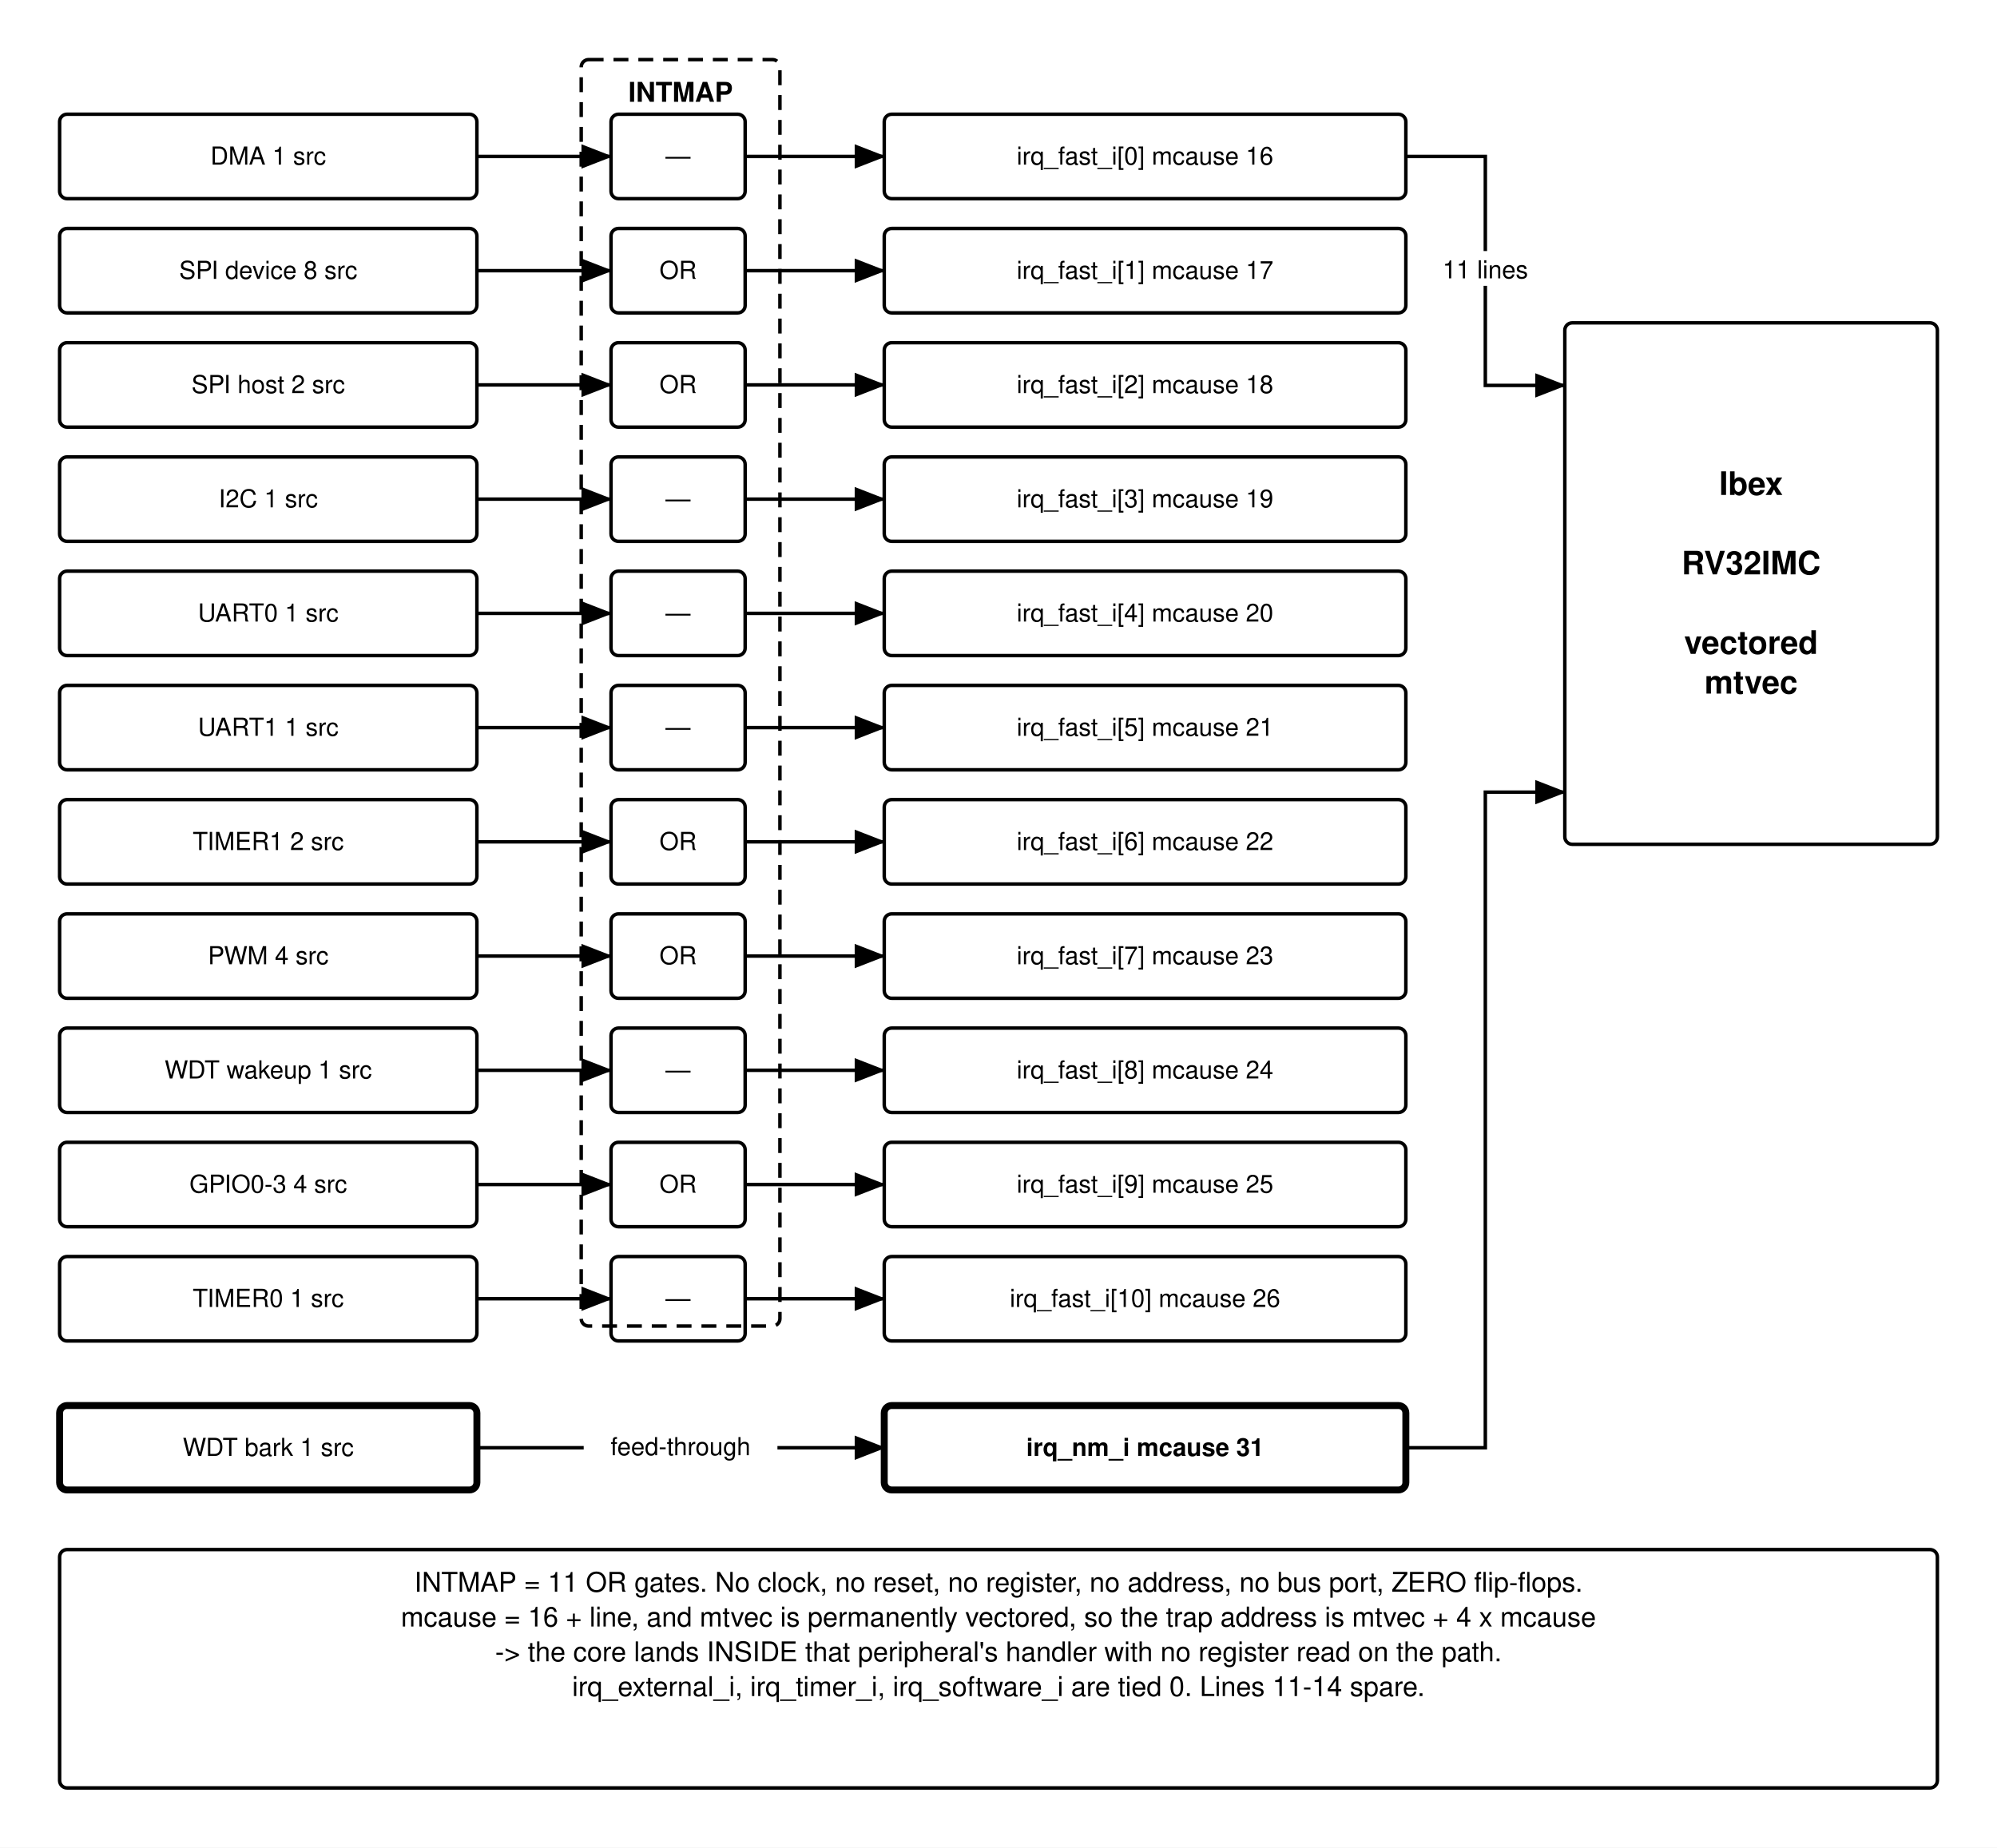
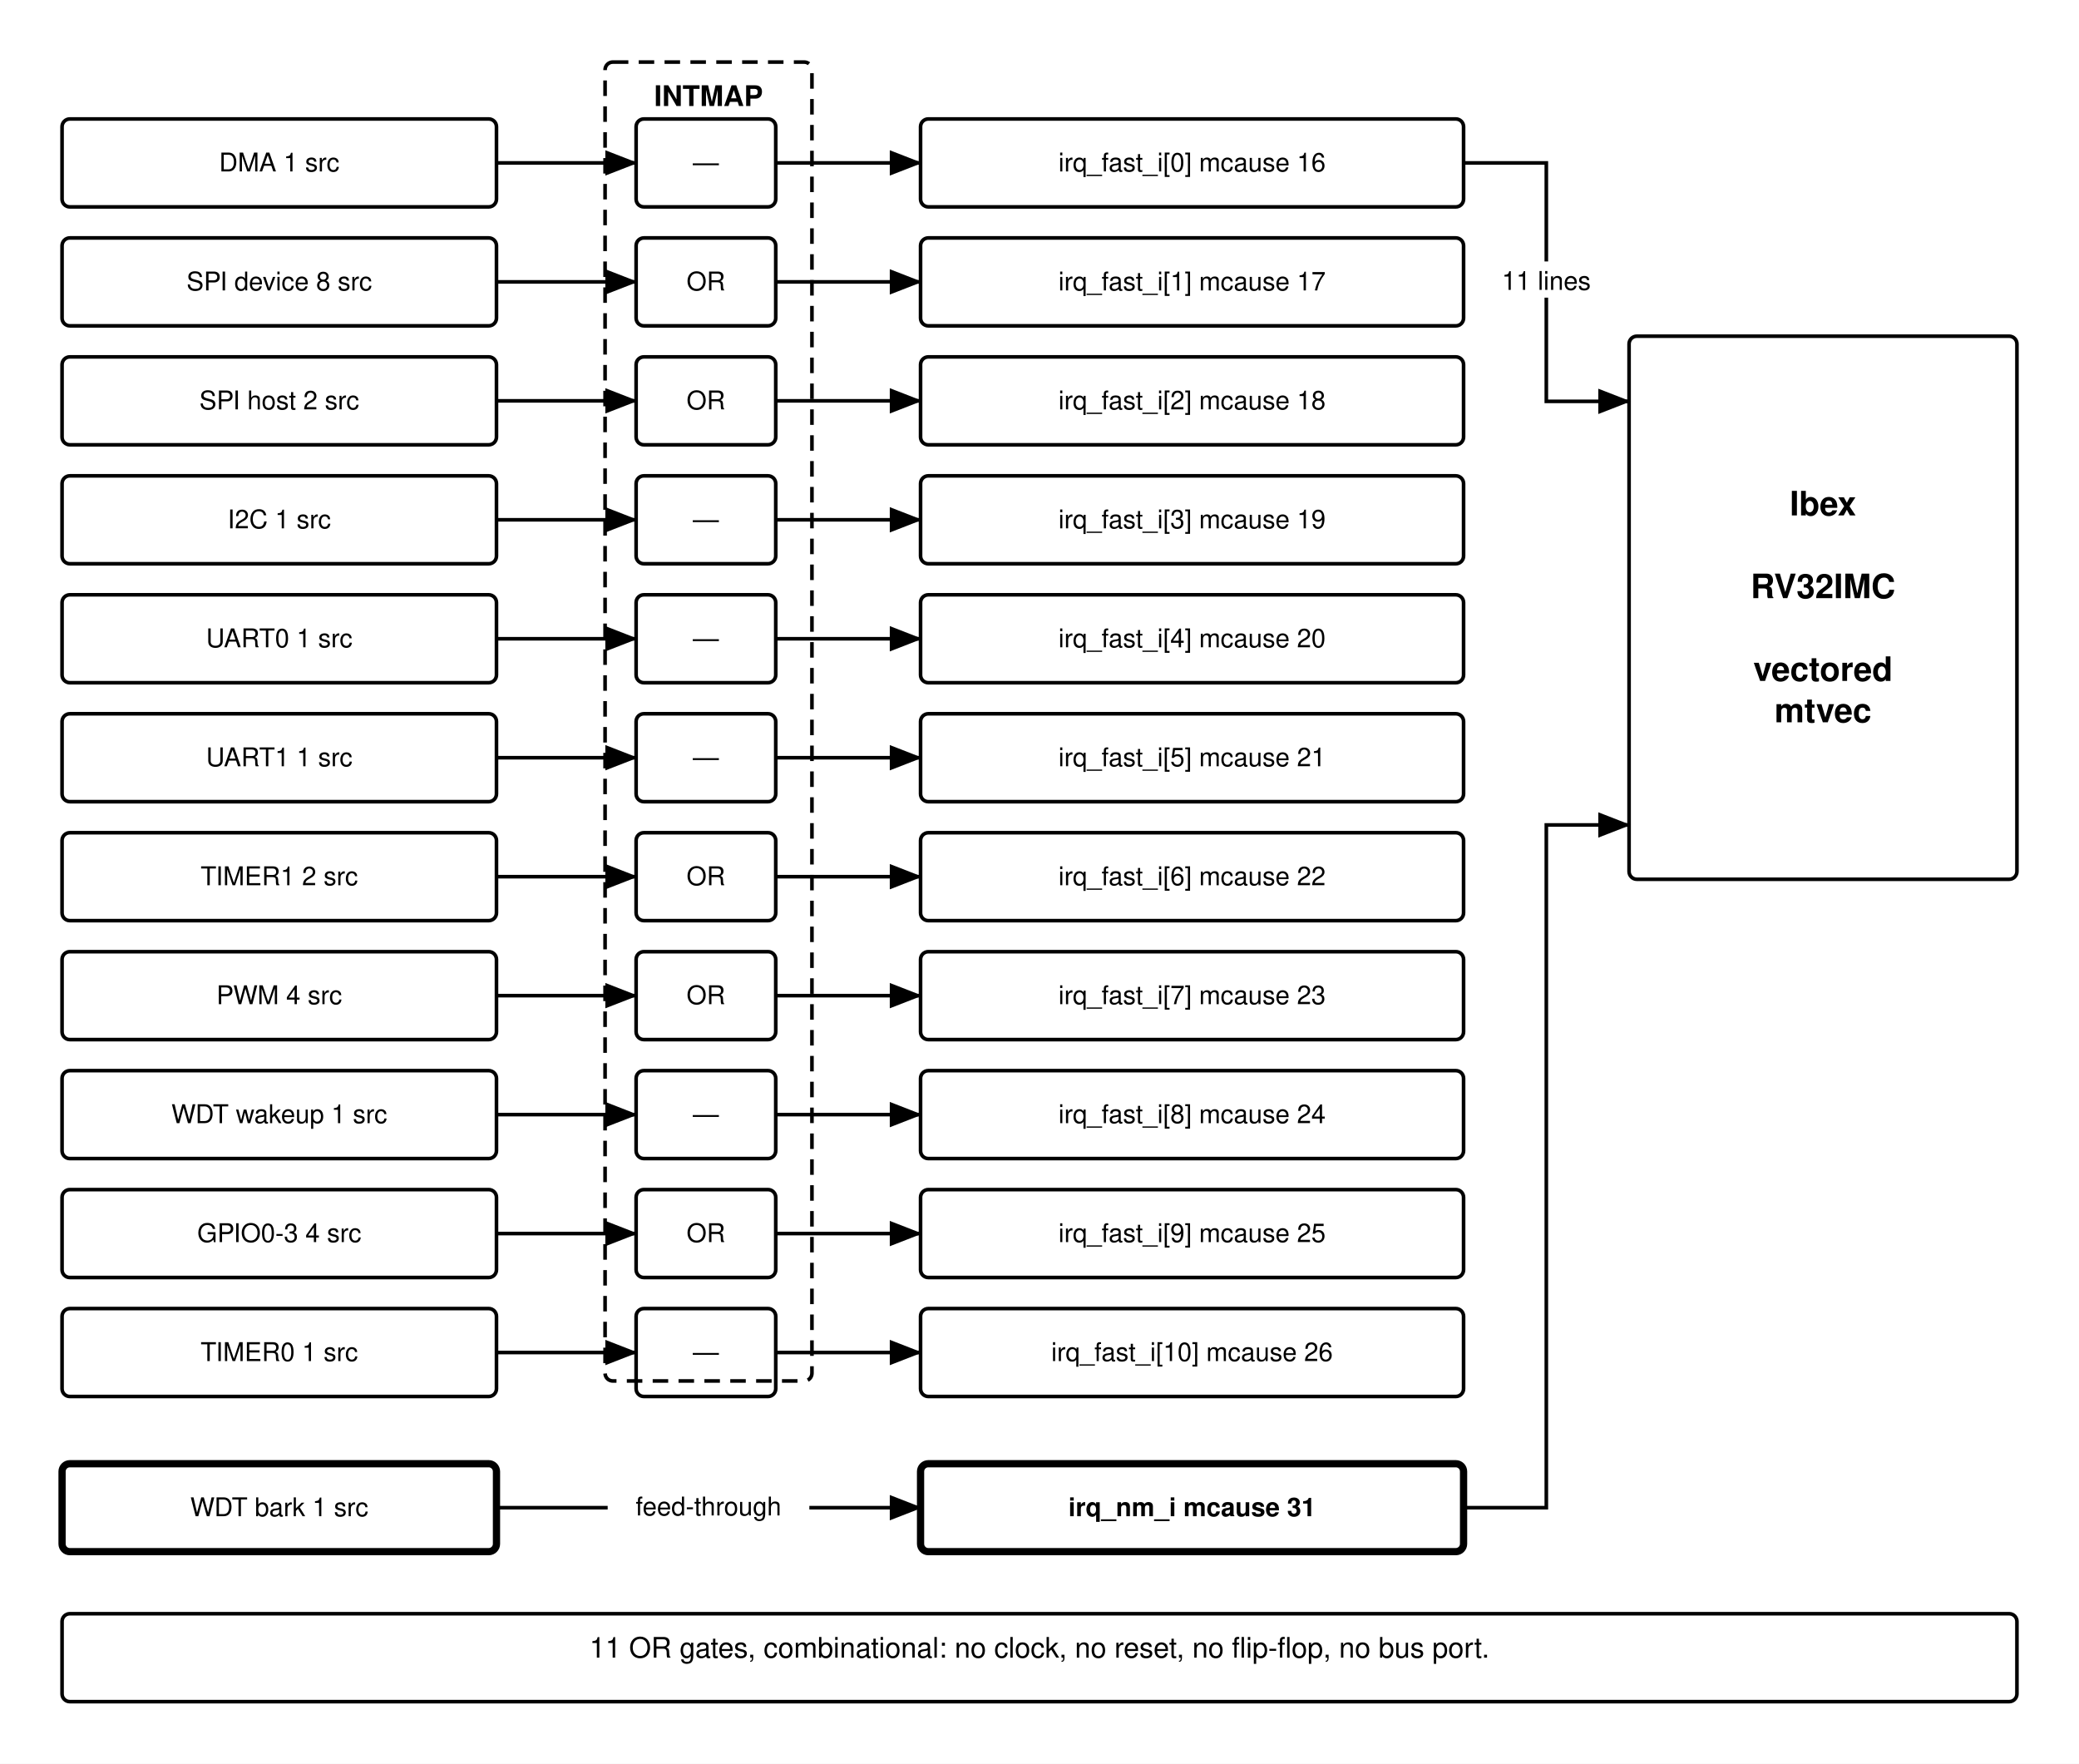
- <svg xmlns="http://www.w3.org/2000/svg" width="804" height="744" viewBox="16 50 804 744" font-family="Helvetica,Arial,sans-serif">
+ <svg xmlns="http://www.w3.org/2000/svg" width="804" height="682" viewBox="16 50 804 682" font-family="Helvetica,Arial,sans-serif">
  <defs>
    <marker id="ah" markerWidth="9" markerHeight="7" refX="8.5" refY="3.5" orient="auto">
      <polygon points="0 0, 9 3.5, 0 7" fill="#000000" />
    </marker>
    <marker id="ahs" markerWidth="9" markerHeight="7" refX="0.5" refY="3.5" orient="auto">
      <polygon points="9 0, 0 3.5, 9 7" fill="#000000" />
    </marker>
  </defs>
-   <rect x="16" y="50" width="804" height="744" fill="#ffffff" />
+   <rect x="16" y="50" width="804" height="682" fill="#ffffff" />
  <rect x="40" y="96" width="168" height="34" rx="3" fill="#ffffff" stroke="#000000" stroke-width="1.4" />
  <rect x="262" y="96" width="54" height="34" rx="3" fill="#ffffff" stroke="#000000" stroke-width="1.4" />
  <rect x="372" y="96" width="210" height="34" rx="3" fill="#ffffff" stroke="#000000" stroke-width="1.4" />
  <rect x="40" y="142" width="168" height="34" rx="3" fill="#ffffff" stroke="#000000" stroke-width="1.4" />
  <rect x="262" y="142" width="54" height="34" rx="3" fill="#ffffff" stroke="#000000" stroke-width="1.4" />
  <rect x="372" y="142" width="210" height="34" rx="3" fill="#ffffff" stroke="#000000" stroke-width="1.4" />
  <rect x="40" y="188" width="168" height="34" rx="3" fill="#ffffff" stroke="#000000" stroke-width="1.4" />
  <rect x="262" y="188" width="54" height="34" rx="3" fill="#ffffff" stroke="#000000" stroke-width="1.4" />
  <rect x="372" y="188" width="210" height="34" rx="3" fill="#ffffff" stroke="#000000" stroke-width="1.4" />
  <rect x="40" y="234" width="168" height="34" rx="3" fill="#ffffff" stroke="#000000" stroke-width="1.4" />
  <rect x="262" y="234" width="54" height="34" rx="3" fill="#ffffff" stroke="#000000" stroke-width="1.4" />
  <rect x="372" y="234" width="210" height="34" rx="3" fill="#ffffff" stroke="#000000" stroke-width="1.4" />
  <rect x="40" y="280" width="168" height="34" rx="3" fill="#ffffff" stroke="#000000" stroke-width="1.4" />
  <rect x="262" y="280" width="54" height="34" rx="3" fill="#ffffff" stroke="#000000" stroke-width="1.4" />
  <rect x="372" y="280" width="210" height="34" rx="3" fill="#ffffff" stroke="#000000" stroke-width="1.4" />
  <rect x="40" y="326" width="168" height="34" rx="3" fill="#ffffff" stroke="#000000" stroke-width="1.4" />
  <rect x="262" y="326" width="54" height="34" rx="3" fill="#ffffff" stroke="#000000" stroke-width="1.4" />
  <rect x="372" y="326" width="210" height="34" rx="3" fill="#ffffff" stroke="#000000" stroke-width="1.4" />
  <rect x="40" y="372" width="168" height="34" rx="3" fill="#ffffff" stroke="#000000" stroke-width="1.4" />
  <rect x="262" y="372" width="54" height="34" rx="3" fill="#ffffff" stroke="#000000" stroke-width="1.4" />
  <rect x="372" y="372" width="210" height="34" rx="3" fill="#ffffff" stroke="#000000" stroke-width="1.4" />
  <rect x="40" y="418" width="168" height="34" rx="3" fill="#ffffff" stroke="#000000" stroke-width="1.4" />
  <rect x="262" y="418" width="54" height="34" rx="3" fill="#ffffff" stroke="#000000" stroke-width="1.4" />
  <rect x="372" y="418" width="210" height="34" rx="3" fill="#ffffff" stroke="#000000" stroke-width="1.4" />
  <rect x="40" y="464" width="168" height="34" rx="3" fill="#ffffff" stroke="#000000" stroke-width="1.4" />
  <rect x="262" y="464" width="54" height="34" rx="3" fill="#ffffff" stroke="#000000" stroke-width="1.4" />
  <rect x="372" y="464" width="210" height="34" rx="3" fill="#ffffff" stroke="#000000" stroke-width="1.4" />
  <rect x="40" y="510" width="168" height="34" rx="3" fill="#ffffff" stroke="#000000" stroke-width="1.4" />
  <rect x="262" y="510" width="54" height="34" rx="3" fill="#ffffff" stroke="#000000" stroke-width="1.4" />
  <rect x="372" y="510" width="210" height="34" rx="3" fill="#ffffff" stroke="#000000" stroke-width="1.4" />
  <rect x="40" y="556" width="168" height="34" rx="3" fill="#ffffff" stroke="#000000" stroke-width="1.4" />
  <rect x="262" y="556" width="54" height="34" rx="3" fill="#ffffff" stroke="#000000" stroke-width="1.4" />
  <rect x="372" y="556" width="210" height="34" rx="3" fill="#ffffff" stroke="#000000" stroke-width="1.4" />
  <rect x="40" y="616" width="168" height="34" rx="3" fill="#ffffff" stroke="#000000" stroke-width="2.8" />
  <rect x="372" y="616" width="210" height="34" rx="3" fill="#ffffff" stroke="#000000" stroke-width="2.8" />
  <rect x="646" y="180" width="150" height="210" rx="3" fill="#ffffff" stroke="#000000" stroke-width="1.4" />
  <rect x="250" y="74" width="80" height="510" rx="3" fill="none" stroke="#000000" stroke-width="1.4" stroke-dasharray="6 4" />
-   <rect x="40" y="674" width="756" height="96" rx="3" fill="#ffffff" stroke="#000000" stroke-width="1.4" />
+   <rect x="40" y="674" width="756" height="34" rx="3" fill="#ffffff" stroke="#000000" stroke-width="1.4" />
  <polyline points="208.0,113.0 262.0,113.0" fill="none" stroke="#000000" stroke-width="1.4" marker-end="url(#ah)" />
  <polyline points="208.0,159.0 262.0,159.0" fill="none" stroke="#000000" stroke-width="1.4" marker-end="url(#ah)" />
  <polyline points="208.0,205.0 262.0,205.0" fill="none" stroke="#000000" stroke-width="1.4" marker-end="url(#ah)" />
  <polyline points="208.0,251.0 262.0,251.0" fill="none" stroke="#000000" stroke-width="1.4" marker-end="url(#ah)" />
  <polyline points="208.0,297.0 262.0,297.0" fill="none" stroke="#000000" stroke-width="1.4" marker-end="url(#ah)" />
  <polyline points="208.0,343.0 262.0,343.0" fill="none" stroke="#000000" stroke-width="1.4" marker-end="url(#ah)" />
  <polyline points="208.0,389.0 262.0,389.0" fill="none" stroke="#000000" stroke-width="1.4" marker-end="url(#ah)" />
  <polyline points="208.0,435.0 262.0,435.0" fill="none" stroke="#000000" stroke-width="1.4" marker-end="url(#ah)" />
  <polyline points="208.0,481.0 262.0,481.0" fill="none" stroke="#000000" stroke-width="1.4" marker-end="url(#ah)" />
  <polyline points="208.0,527.0 262.0,527.0" fill="none" stroke="#000000" stroke-width="1.4" marker-end="url(#ah)" />
  <polyline points="208.0,573.0 262.0,573.0" fill="none" stroke="#000000" stroke-width="1.4" marker-end="url(#ah)" />
  <polyline points="316.0,113.0 372.0,113.0" fill="none" stroke="#000000" stroke-width="1.4" marker-end="url(#ah)" />
  <polyline points="316.0,159.0 372.0,159.0" fill="none" stroke="#000000" stroke-width="1.4" marker-end="url(#ah)" />
  <polyline points="316.0,205.0 372.0,205.0" fill="none" stroke="#000000" stroke-width="1.4" marker-end="url(#ah)" />
  <polyline points="316.0,251.0 372.0,251.0" fill="none" stroke="#000000" stroke-width="1.4" marker-end="url(#ah)" />
  <polyline points="316.0,297.0 372.0,297.0" fill="none" stroke="#000000" stroke-width="1.4" marker-end="url(#ah)" />
  <polyline points="316.0,343.0 372.0,343.0" fill="none" stroke="#000000" stroke-width="1.4" marker-end="url(#ah)" />
  <polyline points="316.0,389.0 372.0,389.0" fill="none" stroke="#000000" stroke-width="1.4" marker-end="url(#ah)" />
  <polyline points="316.0,435.0 372.0,435.0" fill="none" stroke="#000000" stroke-width="1.4" marker-end="url(#ah)" />
  <polyline points="316.0,481.0 372.0,481.0" fill="none" stroke="#000000" stroke-width="1.4" marker-end="url(#ah)" />
  <polyline points="316.0,527.0 372.0,527.0" fill="none" stroke="#000000" stroke-width="1.4" marker-end="url(#ah)" />
  <polyline points="316.0,573.0 372.0,573.0" fill="none" stroke="#000000" stroke-width="1.4" marker-end="url(#ah)" />
  <polyline points="582.0,113.0 614.0,113.0 614.0,205.2 646.0,205.2" fill="none" stroke="#000000" stroke-width="1.4" marker-end="url(#ah)" />
  <rect x="587.0" y="151.1" width="54.0" height="14" fill="#ffffff" />
  <text x="614.0" y="162.1" font-size="10" fill="#000000" text-anchor="middle">11 lines</text>
  <polyline points="208.0,633.0 372.0,633.0" fill="none" stroke="#000000" stroke-width="1.4" marker-end="url(#ah)" />
  <rect x="251.0" y="625.0" width="78.0" height="14" fill="#ffffff" />
  <text x="290.0" y="636.0" font-size="10" fill="#000000" text-anchor="middle">feed-through</text>
  <polyline points="582.0,633.0 614.0,633.0 614.0,369.0 646.0,369.0" fill="none" stroke="#000000" stroke-width="1.4" marker-end="url(#ah)" />
  <text x="124.0" y="116.3" font-size="10" text-anchor="middle" fill="#000000">DMA   1 src</text>
  <text x="289.0" y="116.3" font-size="10" text-anchor="middle" fill="#000000">—</text>
  <text x="477.0" y="116.3" font-size="10" text-anchor="middle" fill="#000000">irq_fast_i[0]    mcause 16</text>
  <text x="124.0" y="162.3" font-size="10" text-anchor="middle" fill="#000000">SPI device   8 src</text>
  <text x="289.0" y="162.3" font-size="10" text-anchor="middle" fill="#000000">OR</text>
  <text x="477.0" y="162.3" font-size="10" text-anchor="middle" fill="#000000">irq_fast_i[1]    mcause 17</text>
  <text x="124.0" y="208.3" font-size="10" text-anchor="middle" fill="#000000">SPI host   2 src</text>
  <text x="289.0" y="208.3" font-size="10" text-anchor="middle" fill="#000000">OR</text>
  <text x="477.0" y="208.3" font-size="10" text-anchor="middle" fill="#000000">irq_fast_i[2]    mcause 18</text>
  <text x="124.0" y="254.3" font-size="10" text-anchor="middle" fill="#000000">I2C   1 src</text>
  <text x="289.0" y="254.3" font-size="10" text-anchor="middle" fill="#000000">—</text>
  <text x="477.0" y="254.3" font-size="10" text-anchor="middle" fill="#000000">irq_fast_i[3]    mcause 19</text>
  <text x="124.0" y="300.3" font-size="10" text-anchor="middle" fill="#000000">UART0   1 src</text>
  <text x="289.0" y="300.3" font-size="10" text-anchor="middle" fill="#000000">—</text>
  <text x="477.0" y="300.3" font-size="10" text-anchor="middle" fill="#000000">irq_fast_i[4]    mcause 20</text>
  <text x="124.0" y="346.3" font-size="10" text-anchor="middle" fill="#000000">UART1   1 src</text>
  <text x="289.0" y="346.3" font-size="10" text-anchor="middle" fill="#000000">—</text>
  <text x="477.0" y="346.3" font-size="10" text-anchor="middle" fill="#000000">irq_fast_i[5]    mcause 21</text>
  <text x="124.0" y="392.3" font-size="10" text-anchor="middle" fill="#000000">TIMER1   2 src</text>
  <text x="289.0" y="392.3" font-size="10" text-anchor="middle" fill="#000000">OR</text>
  <text x="477.0" y="392.3" font-size="10" text-anchor="middle" fill="#000000">irq_fast_i[6]    mcause 22</text>
  <text x="124.0" y="438.3" font-size="10" text-anchor="middle" fill="#000000">PWM   4 src</text>
  <text x="289.0" y="438.3" font-size="10" text-anchor="middle" fill="#000000">OR</text>
  <text x="477.0" y="438.3" font-size="10" text-anchor="middle" fill="#000000">irq_fast_i[7]    mcause 23</text>
  <text x="124.0" y="484.3" font-size="10" text-anchor="middle" fill="#000000">WDT wakeup   1 src</text>
  <text x="289.0" y="484.3" font-size="10" text-anchor="middle" fill="#000000">—</text>
  <text x="477.0" y="484.3" font-size="10" text-anchor="middle" fill="#000000">irq_fast_i[8]    mcause 24</text>
  <text x="124.0" y="530.3" font-size="10" text-anchor="middle" fill="#000000">GPIO0-3   4 src</text>
  <text x="289.0" y="530.3" font-size="10" text-anchor="middle" fill="#000000">OR</text>
  <text x="477.0" y="530.3" font-size="10" text-anchor="middle" fill="#000000">irq_fast_i[9]    mcause 25</text>
  <text x="124.0" y="576.3" font-size="10" text-anchor="middle" fill="#000000">TIMER0   1 src</text>
  <text x="289.0" y="576.3" font-size="10" text-anchor="middle" fill="#000000">—</text>
  <text x="477.0" y="576.3" font-size="10" text-anchor="middle" fill="#000000">irq_fast_i[10]    mcause 26</text>
  <text x="124.0" y="636.3" font-size="10" text-anchor="middle" fill="#000000">WDT bark   1 src</text>
  <text x="477.0" y="636.3" font-size="10" text-anchor="middle" fill="#000000" font-weight="bold">irq_nm_i    mcause 31</text>
  <text x="721.0" y="249.3" font-size="13" text-anchor="middle" fill="#000000" font-weight="bold">Ibex</text>
  <text x="721.0" y="265.3" font-size="13" text-anchor="middle" fill="#000000" font-weight="bold" />
  <text x="721.0" y="281.3" font-size="13" text-anchor="middle" fill="#000000" font-weight="bold">RV32IMC</text>
  <text x="721.0" y="297.3" font-size="13" text-anchor="middle" fill="#000000" font-weight="bold" />
  <text x="721.0" y="313.3" font-size="13" text-anchor="middle" fill="#000000" font-weight="bold">vectored</text>
  <text x="721.0" y="329.3" font-size="13" text-anchor="middle" fill="#000000" font-weight="bold">mtvec</text>
  <text x="290.0" y="91.0" font-size="11" text-anchor="middle" fill="#000000" font-weight="bold">INTMAP</text>
-   <text x="418.0" y="691.0" font-size="11" text-anchor="middle" fill="#000000">INTMAP = 11 OR gates. No clock, no reset, no register, no address, no bus port, ZERO flip-flops.</text>
-   <text x="418.0" y="705.0" font-size="11" text-anchor="middle" fill="#000000">mcause = 16 + line, and mtvec is permanently vectored, so the trap address is mtvec + 4 x mcause</text>
-   <text x="418.0" y="719.0" font-size="11" text-anchor="middle" fill="#000000">-&gt; the core lands INSIDE that peripheral's handler with no register read on the path.</text>
-   <text x="418.0" y="733.0" font-size="11" text-anchor="middle" fill="#000000">irq_external_i, irq_timer_i, irq_software_i are tied 0.  Lines 11-14 spare.</text>
+   <text x="418.0" y="691.0" font-size="11" text-anchor="middle" fill="#000000">11 OR gates, combinational: no clock, no reset, no flip-flop, no bus port.</text>
</svg>
